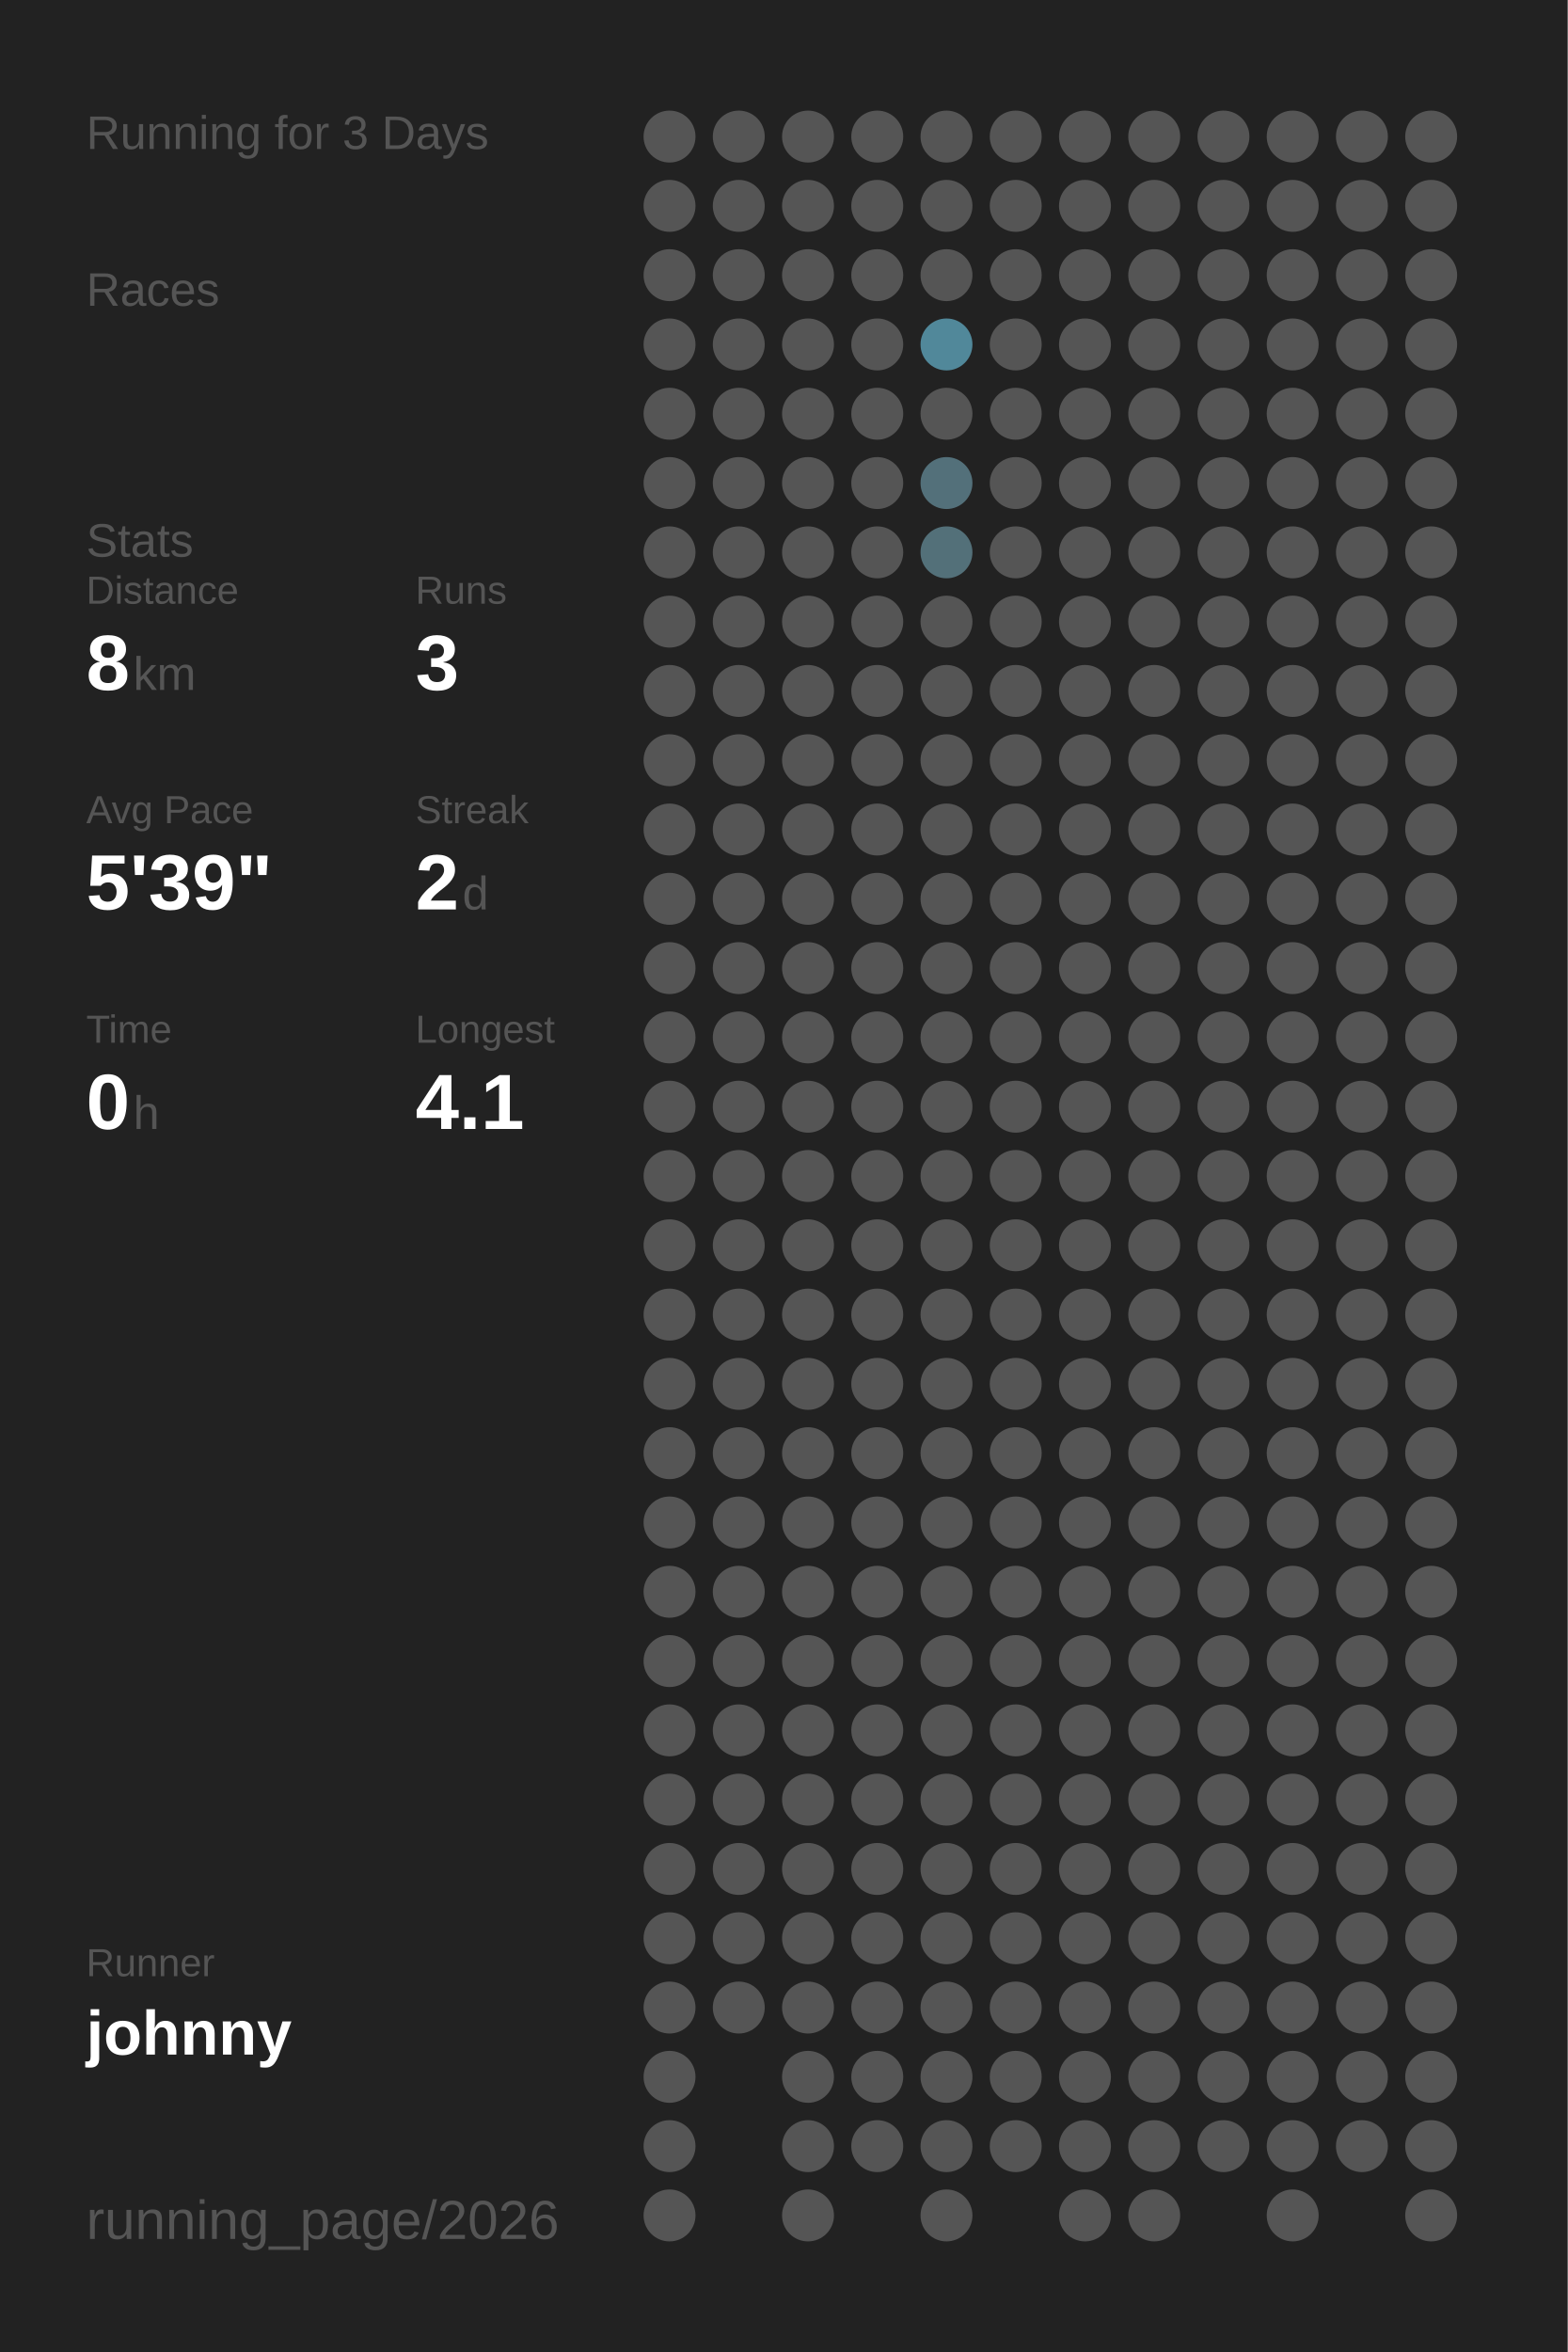
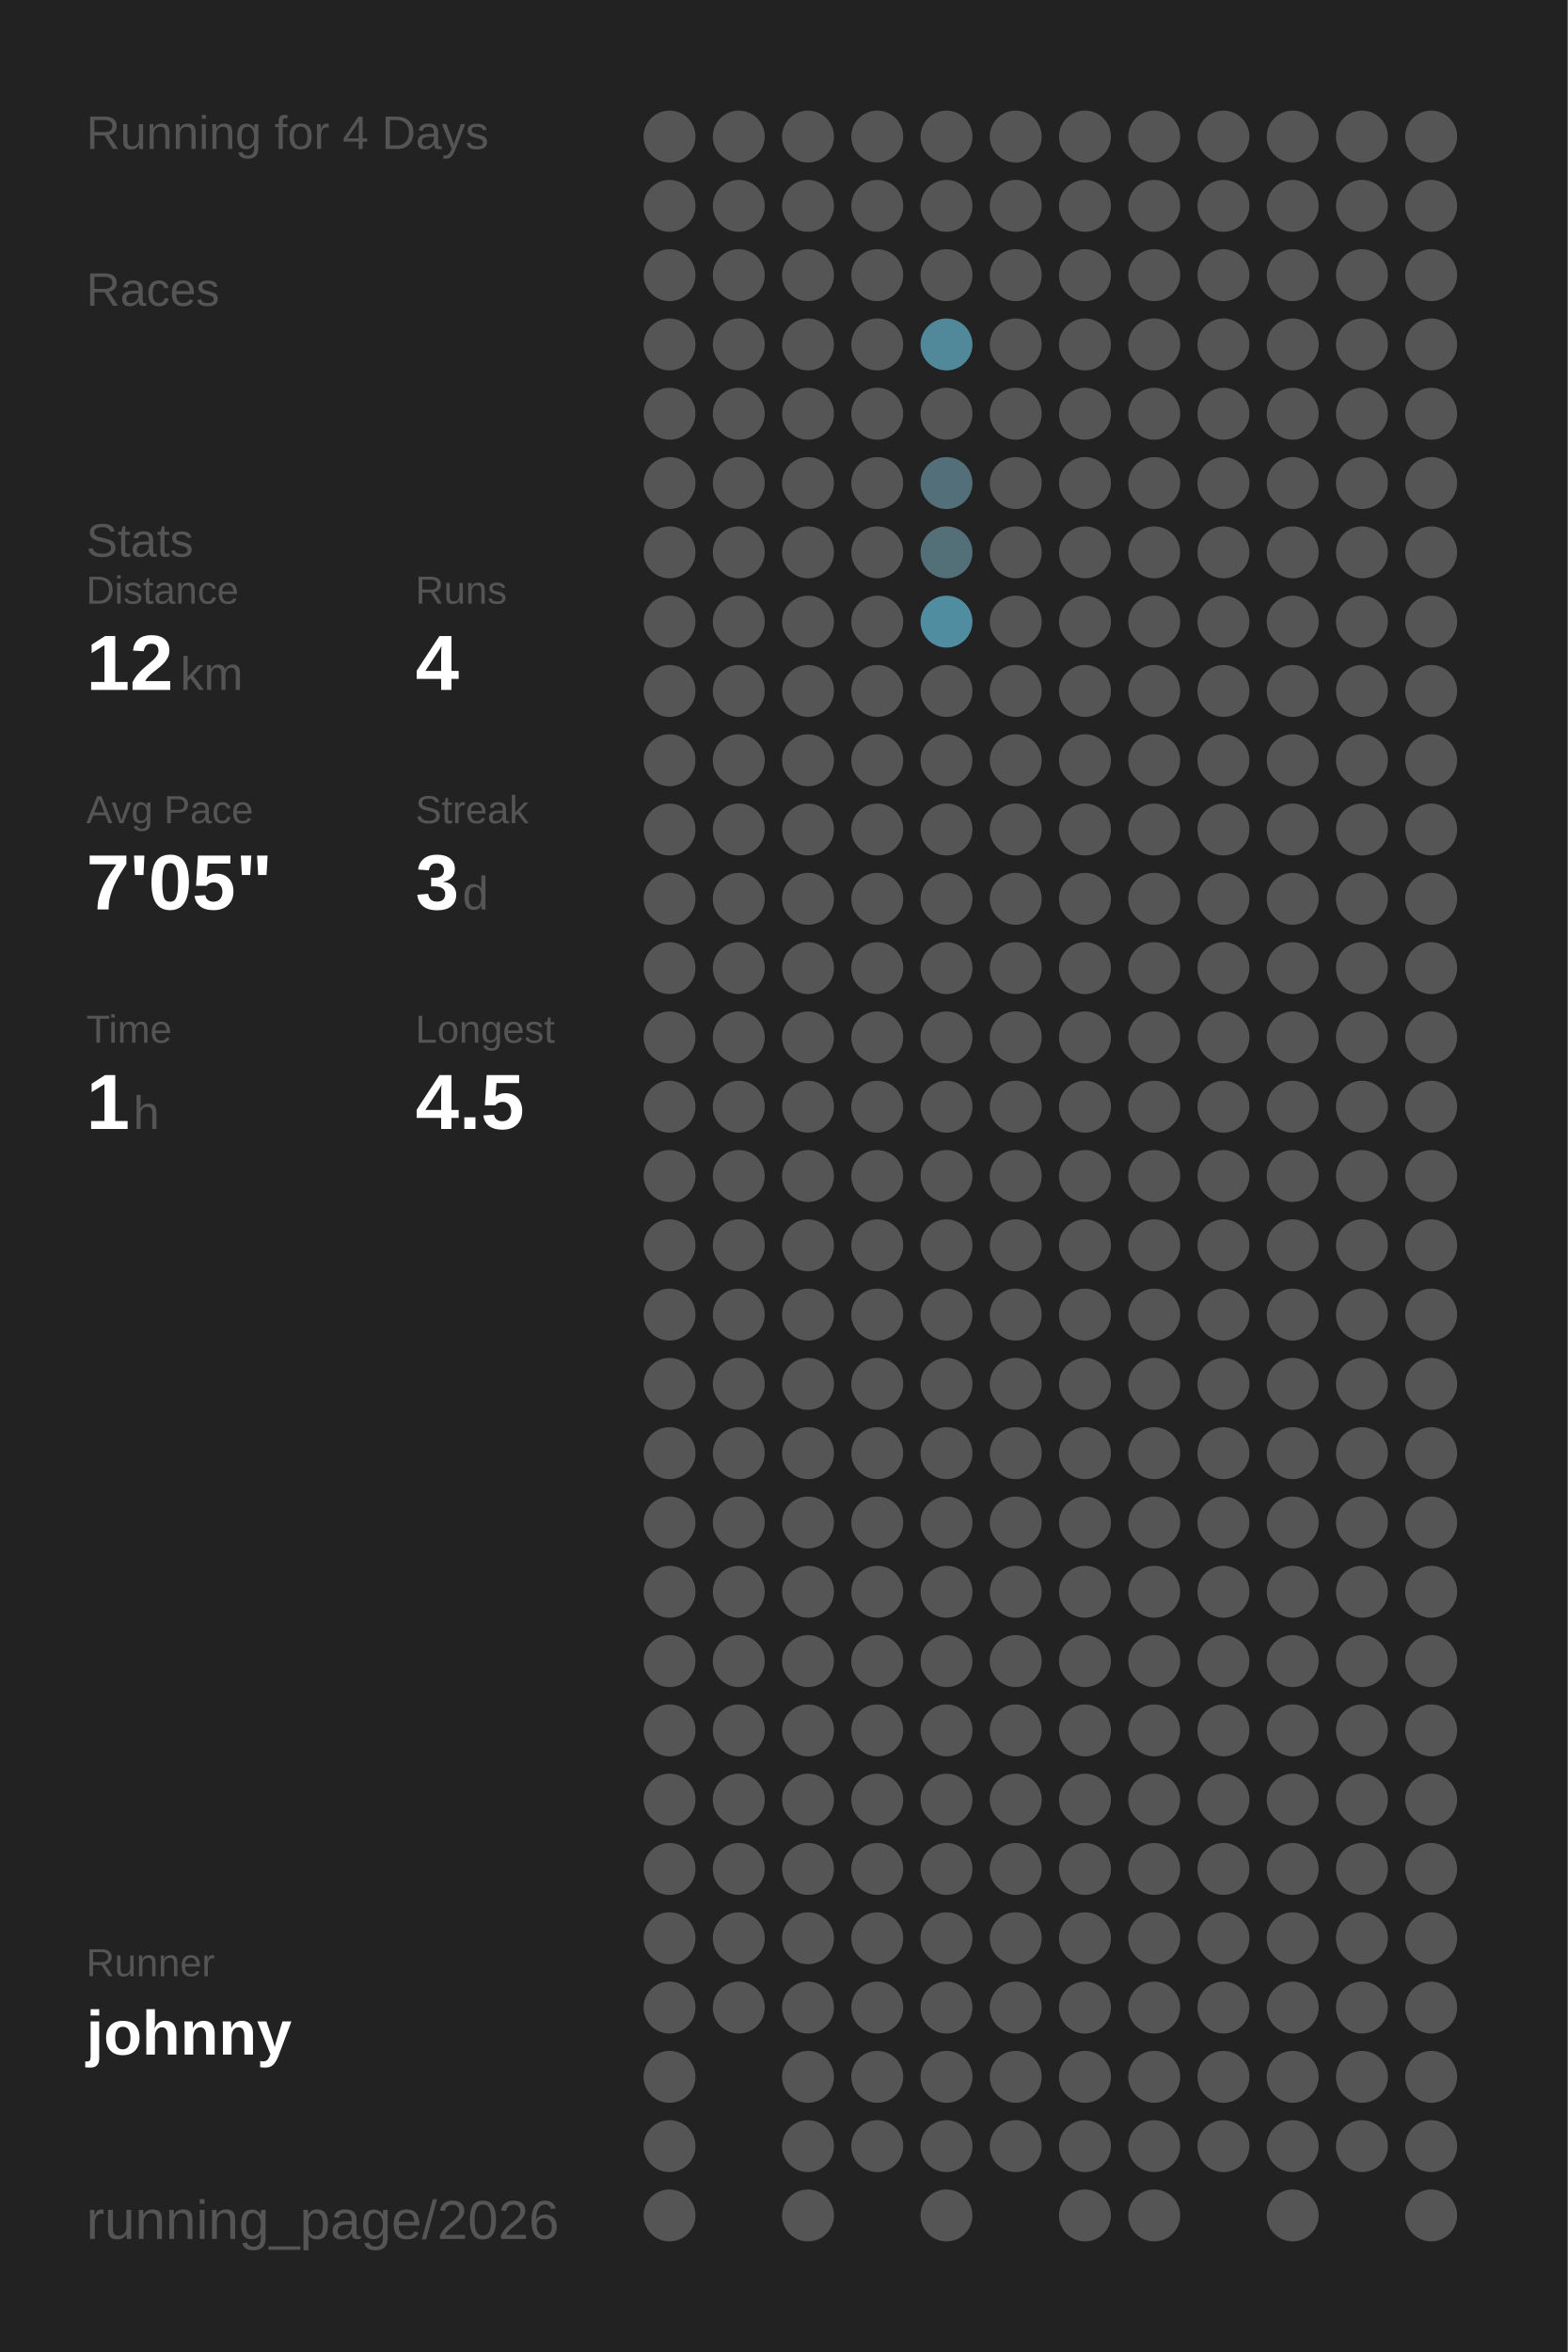
<svg xmlns="http://www.w3.org/2000/svg" baseProfile="full" height="300mm" version="1.1" viewBox="0,0,200,300" width="200mm">
  <defs />
  <rect fill="#222222" height="300" width="200" x="0" y="0" />
-   <text fill="#555555" style="font-size:6px; font-family:Arial;" x="11" y="19">Running for 3 Days</text>
+   <text fill="#555555" style="font-size:6px; font-family:Arial;" x="11" y="19">Running for 4 Days</text>
  <text fill="#555555" style="font-size:6px; font-family:Arial;" x="11" y="39">Races</text>
  <text fill="#555555" style="font-size:6px; font-family:Arial;" x="11" y="71">Stats</text>
  <text fill="#555555" style="font-size:5px; font-family:Arial;" x="11" y="77">Distance</text>
-   <text fill="#FFFFFF" style="font-size:10px; font-family:Arial; font-weight:bold;" x="11" y="88">8</text>
-   <text fill="#555555" style="font-size:6px; font-family:Arial;" x="17" y="88">km</text>
+   <text fill="#FFFFFF" style="font-size:10px; font-family:Arial; font-weight:bold;" x="11" y="88">12</text>
+   <text fill="#555555" style="font-size:6px; font-family:Arial;" x="23" y="88">km</text>
  <text fill="#555555" style="font-size:5px; font-family:Arial;" x="53" y="77">Runs</text>
-   <text fill="#FFFFFF" style="font-size:10px; font-family:Arial; font-weight:bold;" x="53" y="88">3</text>
+   <text fill="#FFFFFF" style="font-size:10px; font-family:Arial; font-weight:bold;" x="53" y="88">4</text>
  <text fill="#555555" style="font-size:5px; font-family:Arial;" x="11" y="105">Avg Pace</text>
-   <text fill="#FFFFFF" style="font-size:10px; font-family:Arial; font-weight:bold;" x="11" y="116">5'39"</text>
+   <text fill="#FFFFFF" style="font-size:10px; font-family:Arial; font-weight:bold;" x="11" y="116">7'05"</text>
  <text fill="#555555" style="font-size:5px; font-family:Arial;" x="53" y="105">Streak</text>
-   <text fill="#FFFFFF" style="font-size:10px; font-family:Arial; font-weight:bold;" x="53" y="116">2</text>
+   <text fill="#FFFFFF" style="font-size:10px; font-family:Arial; font-weight:bold;" x="53" y="116">3</text>
  <text fill="#555555" style="font-size:6px; font-family:Arial;" x="59" y="116">d</text>
  <text fill="#555555" style="font-size:5px; font-family:Arial;" x="11" y="133">Time</text>
-   <text fill="#FFFFFF" style="font-size:10px; font-family:Arial; font-weight:bold;" x="11" y="144">0</text>
+   <text fill="#FFFFFF" style="font-size:10px; font-family:Arial; font-weight:bold;" x="11" y="144">1</text>
  <text fill="#555555" style="font-size:6px; font-family:Arial;" x="17" y="144">h</text>
  <text fill="#555555" style="font-size:5px; font-family:Arial;" x="53" y="133">Longest</text>
-   <text fill="#FFFFFF" style="font-size:10px; font-family:Arial; font-weight:bold;" x="53" y="144">4.1</text>
+   <text fill="#FFFFFF" style="font-size:10px; font-family:Arial; font-weight:bold;" x="53" y="144">4.5</text>
  <text fill="#555555" style="font-size:5px; font-family:Arial;" x="11" y="252.065">Runner</text>
  <text fill="#FFFFFF" style="font-size:8px; font-family:Arial; font-weight:bold;" x="11" y="262.065">johnny</text>
  <text fill="#555555" style="font-size:7px; font-family:Arial;" x="11" y="285.581">running_page/2026</text>
  <circle cx="85.417" cy="17.419" fill="#555555" r="3.312" />
  <circle cx="85.417" cy="26.258" fill="#555555" r="3.312" />
  <circle cx="85.417" cy="35.097" fill="#555555" r="3.312" />
  <circle cx="85.417" cy="43.935" fill="#555555" r="3.312" />
  <circle cx="85.417" cy="52.774" fill="#555555" r="3.312" />
  <circle cx="85.417" cy="61.613" fill="#555555" r="3.312" />
  <circle cx="85.417" cy="70.452" fill="#555555" r="3.312" />
  <circle cx="85.417" cy="79.29" fill="#555555" r="3.312" />
  <circle cx="85.417" cy="88.129" fill="#555555" r="3.312" />
  <circle cx="85.417" cy="96.968" fill="#555555" r="3.312" />
  <circle cx="85.417" cy="105.806" fill="#555555" r="3.312" />
  <circle cx="85.417" cy="114.645" fill="#555555" r="3.312" />
  <circle cx="85.417" cy="123.484" fill="#555555" r="3.312" />
  <circle cx="85.417" cy="132.323" fill="#555555" r="3.312" />
  <circle cx="85.417" cy="141.161" fill="#555555" r="3.312" />
  <circle cx="85.417" cy="150" fill="#555555" r="3.312" />
  <circle cx="85.417" cy="158.839" fill="#555555" r="3.312" />
  <circle cx="85.417" cy="167.677" fill="#555555" r="3.312" />
  <circle cx="85.417" cy="176.516" fill="#555555" r="3.312" />
  <circle cx="85.417" cy="185.355" fill="#555555" r="3.312" />
  <circle cx="85.417" cy="194.194" fill="#555555" r="3.312" />
  <circle cx="85.417" cy="203.032" fill="#555555" r="3.312" />
  <circle cx="85.417" cy="211.871" fill="#555555" r="3.312" />
  <circle cx="85.417" cy="220.71" fill="#555555" r="3.312" />
  <circle cx="85.417" cy="229.548" fill="#555555" r="3.312" />
  <circle cx="85.417" cy="238.387" fill="#555555" r="3.312" />
  <circle cx="85.417" cy="247.226" fill="#555555" r="3.312" />
  <circle cx="85.417" cy="256.065" fill="#555555" r="3.312" />
  <circle cx="85.417" cy="264.903" fill="#555555" r="3.312" />
  <circle cx="85.417" cy="273.742" fill="#555555" r="3.312" />
  <circle cx="85.417" cy="282.581" fill="#555555" r="3.312" />
  <circle cx="94.25" cy="17.419" fill="#555555" r="3.312" />
  <circle cx="94.25" cy="26.258" fill="#555555" r="3.312" />
  <circle cx="94.25" cy="35.097" fill="#555555" r="3.312" />
  <circle cx="94.25" cy="43.935" fill="#555555" r="3.312" />
  <circle cx="94.25" cy="52.774" fill="#555555" r="3.312" />
  <circle cx="94.25" cy="61.613" fill="#555555" r="3.312" />
  <circle cx="94.25" cy="70.452" fill="#555555" r="3.312" />
  <circle cx="94.25" cy="79.29" fill="#555555" r="3.312" />
  <circle cx="94.25" cy="88.129" fill="#555555" r="3.312" />
  <circle cx="94.25" cy="96.968" fill="#555555" r="3.312" />
  <circle cx="94.25" cy="105.806" fill="#555555" r="3.312" />
  <circle cx="94.25" cy="114.645" fill="#555555" r="3.312" />
  <circle cx="94.25" cy="123.484" fill="#555555" r="3.312" />
  <circle cx="94.25" cy="132.323" fill="#555555" r="3.312" />
  <circle cx="94.25" cy="141.161" fill="#555555" r="3.312" />
  <circle cx="94.25" cy="150" fill="#555555" r="3.312" />
  <circle cx="94.25" cy="158.839" fill="#555555" r="3.312" />
  <circle cx="94.25" cy="167.677" fill="#555555" r="3.312" />
  <circle cx="94.25" cy="176.516" fill="#555555" r="3.312" />
  <circle cx="94.25" cy="185.355" fill="#555555" r="3.312" />
  <circle cx="94.25" cy="194.194" fill="#555555" r="3.312" />
  <circle cx="94.25" cy="203.032" fill="#555555" r="3.312" />
  <circle cx="94.25" cy="211.871" fill="#555555" r="3.312" />
  <circle cx="94.25" cy="220.71" fill="#555555" r="3.312" />
  <circle cx="94.25" cy="229.548" fill="#555555" r="3.312" />
  <circle cx="94.25" cy="238.387" fill="#555555" r="3.312" />
  <circle cx="94.25" cy="247.226" fill="#555555" r="3.312" />
  <circle cx="94.25" cy="256.065" fill="#555555" r="3.312" />
  <circle cx="103.083" cy="17.419" fill="#555555" r="3.312" />
  <circle cx="103.083" cy="26.258" fill="#555555" r="3.312" />
  <circle cx="103.083" cy="35.097" fill="#555555" r="3.312" />
  <circle cx="103.083" cy="43.935" fill="#555555" r="3.312" />
  <circle cx="103.083" cy="52.774" fill="#555555" r="3.312" />
  <circle cx="103.083" cy="61.613" fill="#555555" r="3.312" />
  <circle cx="103.083" cy="70.452" fill="#555555" r="3.312" />
  <circle cx="103.083" cy="79.29" fill="#555555" r="3.312" />
  <circle cx="103.083" cy="88.129" fill="#555555" r="3.312" />
  <circle cx="103.083" cy="96.968" fill="#555555" r="3.312" />
  <circle cx="103.083" cy="105.806" fill="#555555" r="3.312" />
  <circle cx="103.083" cy="114.645" fill="#555555" r="3.312" />
  <circle cx="103.083" cy="123.484" fill="#555555" r="3.312" />
  <circle cx="103.083" cy="132.323" fill="#555555" r="3.312" />
  <circle cx="103.083" cy="141.161" fill="#555555" r="3.312" />
  <circle cx="103.083" cy="150" fill="#555555" r="3.312" />
  <circle cx="103.083" cy="158.839" fill="#555555" r="3.312" />
  <circle cx="103.083" cy="167.677" fill="#555555" r="3.312" />
  <circle cx="103.083" cy="176.516" fill="#555555" r="3.312" />
  <circle cx="103.083" cy="185.355" fill="#555555" r="3.312" />
  <circle cx="103.083" cy="194.194" fill="#555555" r="3.312" />
  <circle cx="103.083" cy="203.032" fill="#555555" r="3.312" />
  <circle cx="103.083" cy="211.871" fill="#555555" r="3.312" />
  <circle cx="103.083" cy="220.71" fill="#555555" r="3.312" />
  <circle cx="103.083" cy="229.548" fill="#555555" r="3.312" />
  <circle cx="103.083" cy="238.387" fill="#555555" r="3.312" />
  <circle cx="103.083" cy="247.226" fill="#555555" r="3.312" />
  <circle cx="103.083" cy="256.065" fill="#555555" r="3.312" />
  <circle cx="103.083" cy="264.903" fill="#555555" r="3.312" />
  <circle cx="103.083" cy="273.742" fill="#555555" r="3.312" />
  <circle cx="103.083" cy="282.581" fill="#555555" r="3.312" />
  <circle cx="111.917" cy="17.419" fill="#555555" r="3.312" />
  <circle cx="111.917" cy="26.258" fill="#555555" r="3.312" />
  <circle cx="111.917" cy="35.097" fill="#555555" r="3.312" />
  <circle cx="111.917" cy="43.935" fill="#555555" r="3.312" />
  <circle cx="111.917" cy="52.774" fill="#555555" r="3.312" />
  <circle cx="111.917" cy="61.613" fill="#555555" r="3.312" />
  <circle cx="111.917" cy="70.452" fill="#555555" r="3.312" />
  <circle cx="111.917" cy="79.29" fill="#555555" r="3.312" />
  <circle cx="111.917" cy="88.129" fill="#555555" r="3.312" />
  <circle cx="111.917" cy="96.968" fill="#555555" r="3.312" />
  <circle cx="111.917" cy="105.806" fill="#555555" r="3.312" />
  <circle cx="111.917" cy="114.645" fill="#555555" r="3.312" />
  <circle cx="111.917" cy="123.484" fill="#555555" r="3.312" />
  <circle cx="111.917" cy="132.323" fill="#555555" r="3.312" />
  <circle cx="111.917" cy="141.161" fill="#555555" r="3.312" />
  <circle cx="111.917" cy="150" fill="#555555" r="3.312" />
  <circle cx="111.917" cy="158.839" fill="#555555" r="3.312" />
  <circle cx="111.917" cy="167.677" fill="#555555" r="3.312" />
  <circle cx="111.917" cy="176.516" fill="#555555" r="3.312" />
  <circle cx="111.917" cy="185.355" fill="#555555" r="3.312" />
  <circle cx="111.917" cy="194.194" fill="#555555" r="3.312" />
  <circle cx="111.917" cy="203.032" fill="#555555" r="3.312" />
  <circle cx="111.917" cy="211.871" fill="#555555" r="3.312" />
  <circle cx="111.917" cy="220.71" fill="#555555" r="3.312" />
  <circle cx="111.917" cy="229.548" fill="#555555" r="3.312" />
  <circle cx="111.917" cy="238.387" fill="#555555" r="3.312" />
  <circle cx="111.917" cy="247.226" fill="#555555" r="3.312" />
  <circle cx="111.917" cy="256.065" fill="#555555" r="3.312" />
  <circle cx="111.917" cy="264.903" fill="#555555" r="3.312" />
  <circle cx="111.917" cy="273.742" fill="#555555" r="3.312" />
  <circle cx="120.75" cy="17.419" fill="#555555" r="3.312" />
  <circle cx="120.75" cy="26.258" fill="#555555" r="3.312" />
  <circle cx="120.75" cy="35.097" fill="#555555" r="3.312" />
  <circle cx="120.75" cy="43.935" fill="#51889a" r="3.312" />
  <circle cx="120.75" cy="52.774" fill="#555555" r="3.312" />
  <circle cx="120.75" cy="61.613" fill="#53707a" r="3.312" />
  <circle cx="120.75" cy="70.452" fill="#537079" r="3.312" />
-   <circle cx="120.75" cy="79.29" fill="#555555" r="3.312" />
+   <circle cx="120.75" cy="79.29" fill="#518da1" r="3.312" />
  <circle cx="120.75" cy="88.129" fill="#555555" r="3.312" />
  <circle cx="120.75" cy="96.968" fill="#555555" r="3.312" />
  <circle cx="120.75" cy="105.806" fill="#555555" r="3.312" />
  <circle cx="120.75" cy="114.645" fill="#555555" r="3.312" />
  <circle cx="120.75" cy="123.484" fill="#555555" r="3.312" />
  <circle cx="120.75" cy="132.323" fill="#555555" r="3.312" />
  <circle cx="120.75" cy="141.161" fill="#555555" r="3.312" />
  <circle cx="120.75" cy="150" fill="#555555" r="3.312" />
  <circle cx="120.75" cy="158.839" fill="#555555" r="3.312" />
  <circle cx="120.75" cy="167.677" fill="#555555" r="3.312" />
  <circle cx="120.75" cy="176.516" fill="#555555" r="3.312" />
  <circle cx="120.75" cy="185.355" fill="#555555" r="3.312" />
  <circle cx="120.75" cy="194.194" fill="#555555" r="3.312" />
  <circle cx="120.75" cy="203.032" fill="#555555" r="3.312" />
  <circle cx="120.75" cy="211.871" fill="#555555" r="3.312" />
  <circle cx="120.75" cy="220.71" fill="#555555" r="3.312" />
  <circle cx="120.75" cy="229.548" fill="#555555" r="3.312" />
  <circle cx="120.75" cy="238.387" fill="#555555" r="3.312" />
  <circle cx="120.75" cy="247.226" fill="#555555" r="3.312" />
  <circle cx="120.75" cy="256.065" fill="#555555" r="3.312" />
  <circle cx="120.75" cy="264.903" fill="#555555" r="3.312" />
  <circle cx="120.75" cy="273.742" fill="#555555" r="3.312" />
  <circle cx="120.75" cy="282.581" fill="#555555" r="3.312" />
  <circle cx="129.583" cy="17.419" fill="#555555" r="3.312" />
  <circle cx="129.583" cy="26.258" fill="#555555" r="3.312" />
  <circle cx="129.583" cy="35.097" fill="#555555" r="3.312" />
  <circle cx="129.583" cy="43.935" fill="#555555" r="3.312" />
  <circle cx="129.583" cy="52.774" fill="#555555" r="3.312" />
  <circle cx="129.583" cy="61.613" fill="#555555" r="3.312" />
  <circle cx="129.583" cy="70.452" fill="#555555" r="3.312" />
  <circle cx="129.583" cy="79.29" fill="#555555" r="3.312" />
  <circle cx="129.583" cy="88.129" fill="#555555" r="3.312" />
  <circle cx="129.583" cy="96.968" fill="#555555" r="3.312" />
  <circle cx="129.583" cy="105.806" fill="#555555" r="3.312" />
  <circle cx="129.583" cy="114.645" fill="#555555" r="3.312" />
  <circle cx="129.583" cy="123.484" fill="#555555" r="3.312" />
  <circle cx="129.583" cy="132.323" fill="#555555" r="3.312" />
  <circle cx="129.583" cy="141.161" fill="#555555" r="3.312" />
  <circle cx="129.583" cy="150" fill="#555555" r="3.312" />
  <circle cx="129.583" cy="158.839" fill="#555555" r="3.312" />
  <circle cx="129.583" cy="167.677" fill="#555555" r="3.312" />
  <circle cx="129.583" cy="176.516" fill="#555555" r="3.312" />
  <circle cx="129.583" cy="185.355" fill="#555555" r="3.312" />
  <circle cx="129.583" cy="194.194" fill="#555555" r="3.312" />
  <circle cx="129.583" cy="203.032" fill="#555555" r="3.312" />
  <circle cx="129.583" cy="211.871" fill="#555555" r="3.312" />
  <circle cx="129.583" cy="220.71" fill="#555555" r="3.312" />
  <circle cx="129.583" cy="229.548" fill="#555555" r="3.312" />
  <circle cx="129.583" cy="238.387" fill="#555555" r="3.312" />
  <circle cx="129.583" cy="247.226" fill="#555555" r="3.312" />
  <circle cx="129.583" cy="256.065" fill="#555555" r="3.312" />
  <circle cx="129.583" cy="264.903" fill="#555555" r="3.312" />
  <circle cx="129.583" cy="273.742" fill="#555555" r="3.312" />
  <circle cx="138.417" cy="17.419" fill="#555555" r="3.312" />
  <circle cx="138.417" cy="26.258" fill="#555555" r="3.312" />
  <circle cx="138.417" cy="35.097" fill="#555555" r="3.312" />
  <circle cx="138.417" cy="43.935" fill="#555555" r="3.312" />
  <circle cx="138.417" cy="52.774" fill="#555555" r="3.312" />
  <circle cx="138.417" cy="61.613" fill="#555555" r="3.312" />
  <circle cx="138.417" cy="70.452" fill="#555555" r="3.312" />
  <circle cx="138.417" cy="79.29" fill="#555555" r="3.312" />
  <circle cx="138.417" cy="88.129" fill="#555555" r="3.312" />
  <circle cx="138.417" cy="96.968" fill="#555555" r="3.312" />
  <circle cx="138.417" cy="105.806" fill="#555555" r="3.312" />
  <circle cx="138.417" cy="114.645" fill="#555555" r="3.312" />
  <circle cx="138.417" cy="123.484" fill="#555555" r="3.312" />
  <circle cx="138.417" cy="132.323" fill="#555555" r="3.312" />
  <circle cx="138.417" cy="141.161" fill="#555555" r="3.312" />
  <circle cx="138.417" cy="150" fill="#555555" r="3.312" />
  <circle cx="138.417" cy="158.839" fill="#555555" r="3.312" />
  <circle cx="138.417" cy="167.677" fill="#555555" r="3.312" />
  <circle cx="138.417" cy="176.516" fill="#555555" r="3.312" />
  <circle cx="138.417" cy="185.355" fill="#555555" r="3.312" />
  <circle cx="138.417" cy="194.194" fill="#555555" r="3.312" />
  <circle cx="138.417" cy="203.032" fill="#555555" r="3.312" />
  <circle cx="138.417" cy="211.871" fill="#555555" r="3.312" />
  <circle cx="138.417" cy="220.71" fill="#555555" r="3.312" />
  <circle cx="138.417" cy="229.548" fill="#555555" r="3.312" />
  <circle cx="138.417" cy="238.387" fill="#555555" r="3.312" />
  <circle cx="138.417" cy="247.226" fill="#555555" r="3.312" />
  <circle cx="138.417" cy="256.065" fill="#555555" r="3.312" />
  <circle cx="138.417" cy="264.903" fill="#555555" r="3.312" />
  <circle cx="138.417" cy="273.742" fill="#555555" r="3.312" />
  <circle cx="138.417" cy="282.581" fill="#555555" r="3.312" />
  <circle cx="147.25" cy="17.419" fill="#555555" r="3.312" />
  <circle cx="147.25" cy="26.258" fill="#555555" r="3.312" />
  <circle cx="147.25" cy="35.097" fill="#555555" r="3.312" />
  <circle cx="147.25" cy="43.935" fill="#555555" r="3.312" />
  <circle cx="147.25" cy="52.774" fill="#555555" r="3.312" />
  <circle cx="147.25" cy="61.613" fill="#555555" r="3.312" />
  <circle cx="147.25" cy="70.452" fill="#555555" r="3.312" />
  <circle cx="147.25" cy="79.29" fill="#555555" r="3.312" />
  <circle cx="147.25" cy="88.129" fill="#555555" r="3.312" />
  <circle cx="147.25" cy="96.968" fill="#555555" r="3.312" />
  <circle cx="147.25" cy="105.806" fill="#555555" r="3.312" />
  <circle cx="147.25" cy="114.645" fill="#555555" r="3.312" />
  <circle cx="147.25" cy="123.484" fill="#555555" r="3.312" />
  <circle cx="147.25" cy="132.323" fill="#555555" r="3.312" />
  <circle cx="147.25" cy="141.161" fill="#555555" r="3.312" />
  <circle cx="147.25" cy="150" fill="#555555" r="3.312" />
  <circle cx="147.25" cy="158.839" fill="#555555" r="3.312" />
  <circle cx="147.25" cy="167.677" fill="#555555" r="3.312" />
  <circle cx="147.25" cy="176.516" fill="#555555" r="3.312" />
  <circle cx="147.25" cy="185.355" fill="#555555" r="3.312" />
  <circle cx="147.25" cy="194.194" fill="#555555" r="3.312" />
  <circle cx="147.25" cy="203.032" fill="#555555" r="3.312" />
  <circle cx="147.25" cy="211.871" fill="#555555" r="3.312" />
  <circle cx="147.25" cy="220.71" fill="#555555" r="3.312" />
  <circle cx="147.25" cy="229.548" fill="#555555" r="3.312" />
  <circle cx="147.25" cy="238.387" fill="#555555" r="3.312" />
  <circle cx="147.25" cy="247.226" fill="#555555" r="3.312" />
  <circle cx="147.25" cy="256.065" fill="#555555" r="3.312" />
  <circle cx="147.25" cy="264.903" fill="#555555" r="3.312" />
  <circle cx="147.25" cy="273.742" fill="#555555" r="3.312" />
  <circle cx="147.25" cy="282.581" fill="#555555" r="3.312" />
  <circle cx="156.083" cy="17.419" fill="#555555" r="3.312" />
  <circle cx="156.083" cy="26.258" fill="#555555" r="3.312" />
  <circle cx="156.083" cy="35.097" fill="#555555" r="3.312" />
  <circle cx="156.083" cy="43.935" fill="#555555" r="3.312" />
  <circle cx="156.083" cy="52.774" fill="#555555" r="3.312" />
  <circle cx="156.083" cy="61.613" fill="#555555" r="3.312" />
  <circle cx="156.083" cy="70.452" fill="#555555" r="3.312" />
  <circle cx="156.083" cy="79.29" fill="#555555" r="3.312" />
  <circle cx="156.083" cy="88.129" fill="#555555" r="3.312" />
  <circle cx="156.083" cy="96.968" fill="#555555" r="3.312" />
  <circle cx="156.083" cy="105.806" fill="#555555" r="3.312" />
  <circle cx="156.083" cy="114.645" fill="#555555" r="3.312" />
  <circle cx="156.083" cy="123.484" fill="#555555" r="3.312" />
  <circle cx="156.083" cy="132.323" fill="#555555" r="3.312" />
  <circle cx="156.083" cy="141.161" fill="#555555" r="3.312" />
  <circle cx="156.083" cy="150" fill="#555555" r="3.312" />
  <circle cx="156.083" cy="158.839" fill="#555555" r="3.312" />
  <circle cx="156.083" cy="167.677" fill="#555555" r="3.312" />
  <circle cx="156.083" cy="176.516" fill="#555555" r="3.312" />
  <circle cx="156.083" cy="185.355" fill="#555555" r="3.312" />
  <circle cx="156.083" cy="194.194" fill="#555555" r="3.312" />
  <circle cx="156.083" cy="203.032" fill="#555555" r="3.312" />
  <circle cx="156.083" cy="211.871" fill="#555555" r="3.312" />
  <circle cx="156.083" cy="220.71" fill="#555555" r="3.312" />
  <circle cx="156.083" cy="229.548" fill="#555555" r="3.312" />
  <circle cx="156.083" cy="238.387" fill="#555555" r="3.312" />
  <circle cx="156.083" cy="247.226" fill="#555555" r="3.312" />
  <circle cx="156.083" cy="256.065" fill="#555555" r="3.312" />
  <circle cx="156.083" cy="264.903" fill="#555555" r="3.312" />
  <circle cx="156.083" cy="273.742" fill="#555555" r="3.312" />
  <circle cx="164.917" cy="17.419" fill="#555555" r="3.312" />
  <circle cx="164.917" cy="26.258" fill="#555555" r="3.312" />
  <circle cx="164.917" cy="35.097" fill="#555555" r="3.312" />
  <circle cx="164.917" cy="43.935" fill="#555555" r="3.312" />
  <circle cx="164.917" cy="52.774" fill="#555555" r="3.312" />
  <circle cx="164.917" cy="61.613" fill="#555555" r="3.312" />
  <circle cx="164.917" cy="70.452" fill="#555555" r="3.312" />
  <circle cx="164.917" cy="79.29" fill="#555555" r="3.312" />
  <circle cx="164.917" cy="88.129" fill="#555555" r="3.312" />
  <circle cx="164.917" cy="96.968" fill="#555555" r="3.312" />
  <circle cx="164.917" cy="105.806" fill="#555555" r="3.312" />
  <circle cx="164.917" cy="114.645" fill="#555555" r="3.312" />
  <circle cx="164.917" cy="123.484" fill="#555555" r="3.312" />
  <circle cx="164.917" cy="132.323" fill="#555555" r="3.312" />
  <circle cx="164.917" cy="141.161" fill="#555555" r="3.312" />
  <circle cx="164.917" cy="150" fill="#555555" r="3.312" />
  <circle cx="164.917" cy="158.839" fill="#555555" r="3.312" />
  <circle cx="164.917" cy="167.677" fill="#555555" r="3.312" />
  <circle cx="164.917" cy="176.516" fill="#555555" r="3.312" />
  <circle cx="164.917" cy="185.355" fill="#555555" r="3.312" />
  <circle cx="164.917" cy="194.194" fill="#555555" r="3.312" />
  <circle cx="164.917" cy="203.032" fill="#555555" r="3.312" />
  <circle cx="164.917" cy="211.871" fill="#555555" r="3.312" />
  <circle cx="164.917" cy="220.71" fill="#555555" r="3.312" />
  <circle cx="164.917" cy="229.548" fill="#555555" r="3.312" />
  <circle cx="164.917" cy="238.387" fill="#555555" r="3.312" />
  <circle cx="164.917" cy="247.226" fill="#555555" r="3.312" />
  <circle cx="164.917" cy="256.065" fill="#555555" r="3.312" />
  <circle cx="164.917" cy="264.903" fill="#555555" r="3.312" />
  <circle cx="164.917" cy="273.742" fill="#555555" r="3.312" />
  <circle cx="164.917" cy="282.581" fill="#555555" r="3.312" />
  <circle cx="173.75" cy="17.419" fill="#555555" r="3.312" />
  <circle cx="173.75" cy="26.258" fill="#555555" r="3.312" />
  <circle cx="173.75" cy="35.097" fill="#555555" r="3.312" />
  <circle cx="173.75" cy="43.935" fill="#555555" r="3.312" />
  <circle cx="173.75" cy="52.774" fill="#555555" r="3.312" />
  <circle cx="173.75" cy="61.613" fill="#555555" r="3.312" />
  <circle cx="173.75" cy="70.452" fill="#555555" r="3.312" />
  <circle cx="173.75" cy="79.29" fill="#555555" r="3.312" />
  <circle cx="173.75" cy="88.129" fill="#555555" r="3.312" />
  <circle cx="173.75" cy="96.968" fill="#555555" r="3.312" />
  <circle cx="173.75" cy="105.806" fill="#555555" r="3.312" />
  <circle cx="173.75" cy="114.645" fill="#555555" r="3.312" />
  <circle cx="173.75" cy="123.484" fill="#555555" r="3.312" />
  <circle cx="173.75" cy="132.323" fill="#555555" r="3.312" />
  <circle cx="173.75" cy="141.161" fill="#555555" r="3.312" />
  <circle cx="173.75" cy="150" fill="#555555" r="3.312" />
  <circle cx="173.75" cy="158.839" fill="#555555" r="3.312" />
  <circle cx="173.75" cy="167.677" fill="#555555" r="3.312" />
  <circle cx="173.75" cy="176.516" fill="#555555" r="3.312" />
  <circle cx="173.75" cy="185.355" fill="#555555" r="3.312" />
  <circle cx="173.75" cy="194.194" fill="#555555" r="3.312" />
  <circle cx="173.75" cy="203.032" fill="#555555" r="3.312" />
  <circle cx="173.75" cy="211.871" fill="#555555" r="3.312" />
  <circle cx="173.75" cy="220.71" fill="#555555" r="3.312" />
  <circle cx="173.75" cy="229.548" fill="#555555" r="3.312" />
  <circle cx="173.75" cy="238.387" fill="#555555" r="3.312" />
  <circle cx="173.75" cy="247.226" fill="#555555" r="3.312" />
  <circle cx="173.75" cy="256.065" fill="#555555" r="3.312" />
  <circle cx="173.75" cy="264.903" fill="#555555" r="3.312" />
  <circle cx="173.75" cy="273.742" fill="#555555" r="3.312" />
  <circle cx="182.583" cy="17.419" fill="#555555" r="3.312" />
  <circle cx="182.583" cy="26.258" fill="#555555" r="3.312" />
  <circle cx="182.583" cy="35.097" fill="#555555" r="3.312" />
  <circle cx="182.583" cy="43.935" fill="#555555" r="3.312" />
  <circle cx="182.583" cy="52.774" fill="#555555" r="3.312" />
  <circle cx="182.583" cy="61.613" fill="#555555" r="3.312" />
  <circle cx="182.583" cy="70.452" fill="#555555" r="3.312" />
  <circle cx="182.583" cy="79.29" fill="#555555" r="3.312" />
  <circle cx="182.583" cy="88.129" fill="#555555" r="3.312" />
  <circle cx="182.583" cy="96.968" fill="#555555" r="3.312" />
  <circle cx="182.583" cy="105.806" fill="#555555" r="3.312" />
  <circle cx="182.583" cy="114.645" fill="#555555" r="3.312" />
  <circle cx="182.583" cy="123.484" fill="#555555" r="3.312" />
  <circle cx="182.583" cy="132.323" fill="#555555" r="3.312" />
  <circle cx="182.583" cy="141.161" fill="#555555" r="3.312" />
  <circle cx="182.583" cy="150" fill="#555555" r="3.312" />
  <circle cx="182.583" cy="158.839" fill="#555555" r="3.312" />
  <circle cx="182.583" cy="167.677" fill="#555555" r="3.312" />
  <circle cx="182.583" cy="176.516" fill="#555555" r="3.312" />
  <circle cx="182.583" cy="185.355" fill="#555555" r="3.312" />
  <circle cx="182.583" cy="194.194" fill="#555555" r="3.312" />
  <circle cx="182.583" cy="203.032" fill="#555555" r="3.312" />
  <circle cx="182.583" cy="211.871" fill="#555555" r="3.312" />
  <circle cx="182.583" cy="220.71" fill="#555555" r="3.312" />
  <circle cx="182.583" cy="229.548" fill="#555555" r="3.312" />
  <circle cx="182.583" cy="238.387" fill="#555555" r="3.312" />
  <circle cx="182.583" cy="247.226" fill="#555555" r="3.312" />
  <circle cx="182.583" cy="256.065" fill="#555555" r="3.312" />
  <circle cx="182.583" cy="264.903" fill="#555555" r="3.312" />
  <circle cx="182.583" cy="273.742" fill="#555555" r="3.312" />
  <circle cx="182.583" cy="282.581" fill="#555555" r="3.312" />
</svg>
